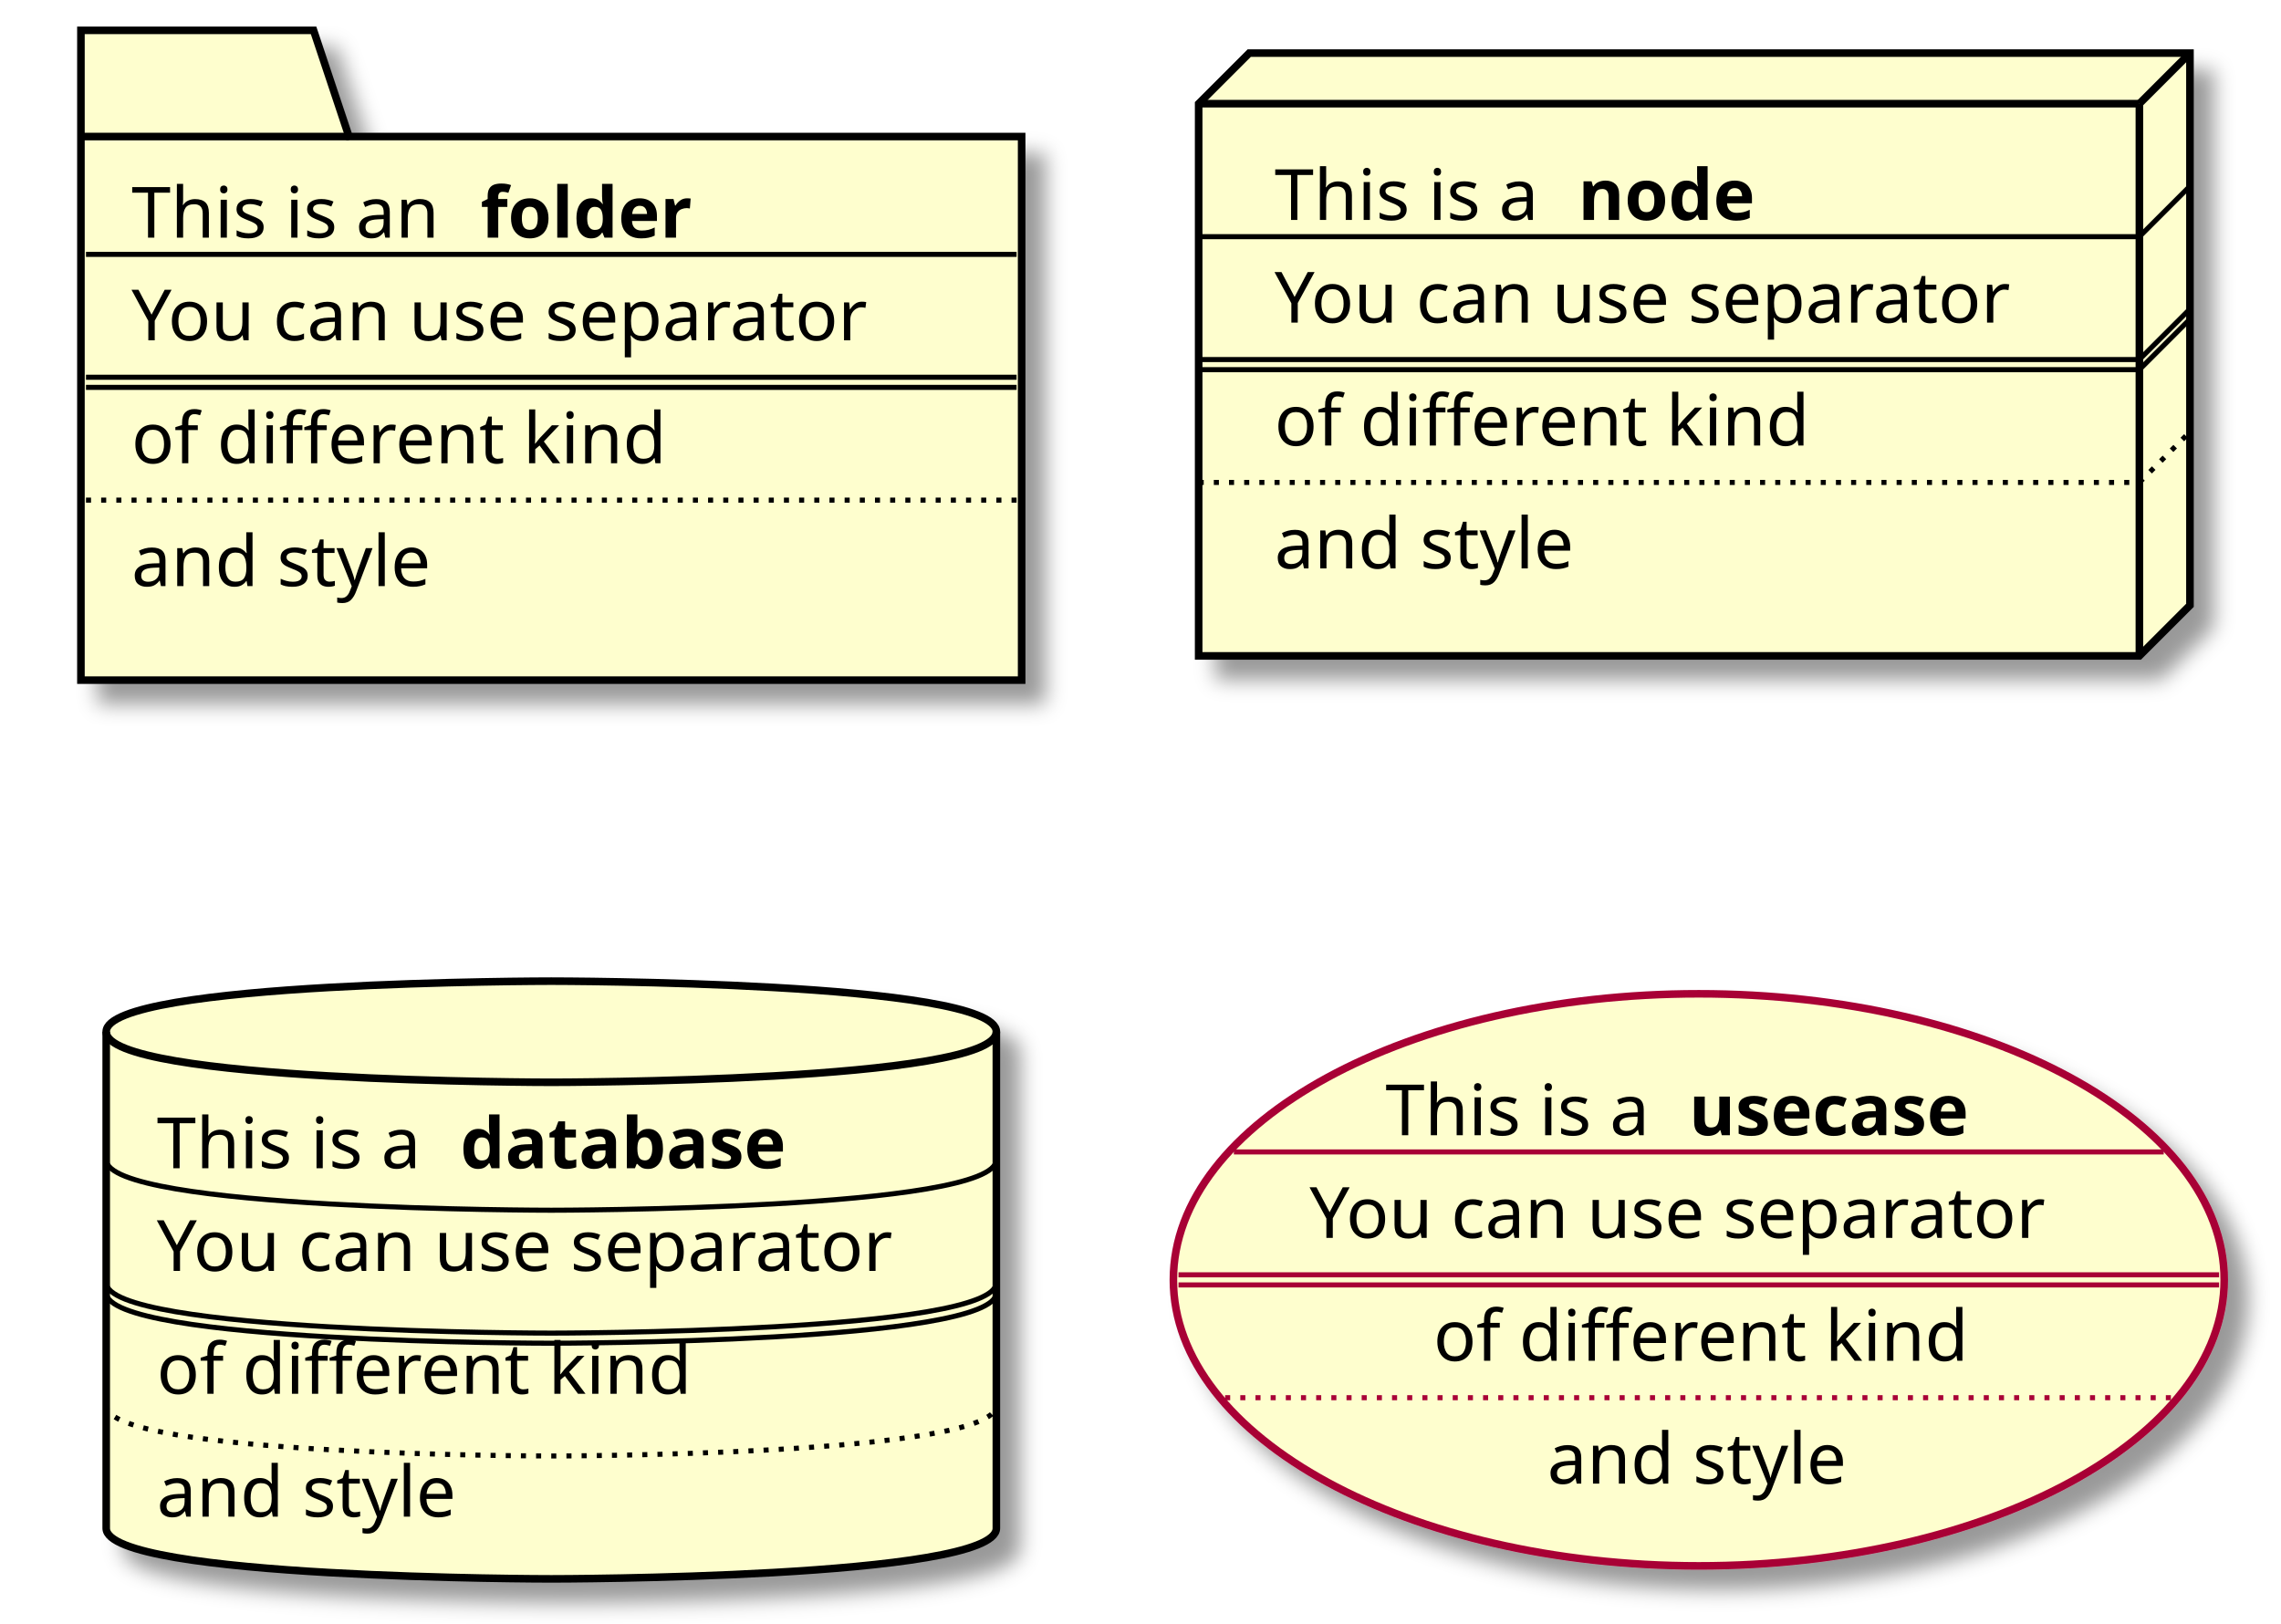
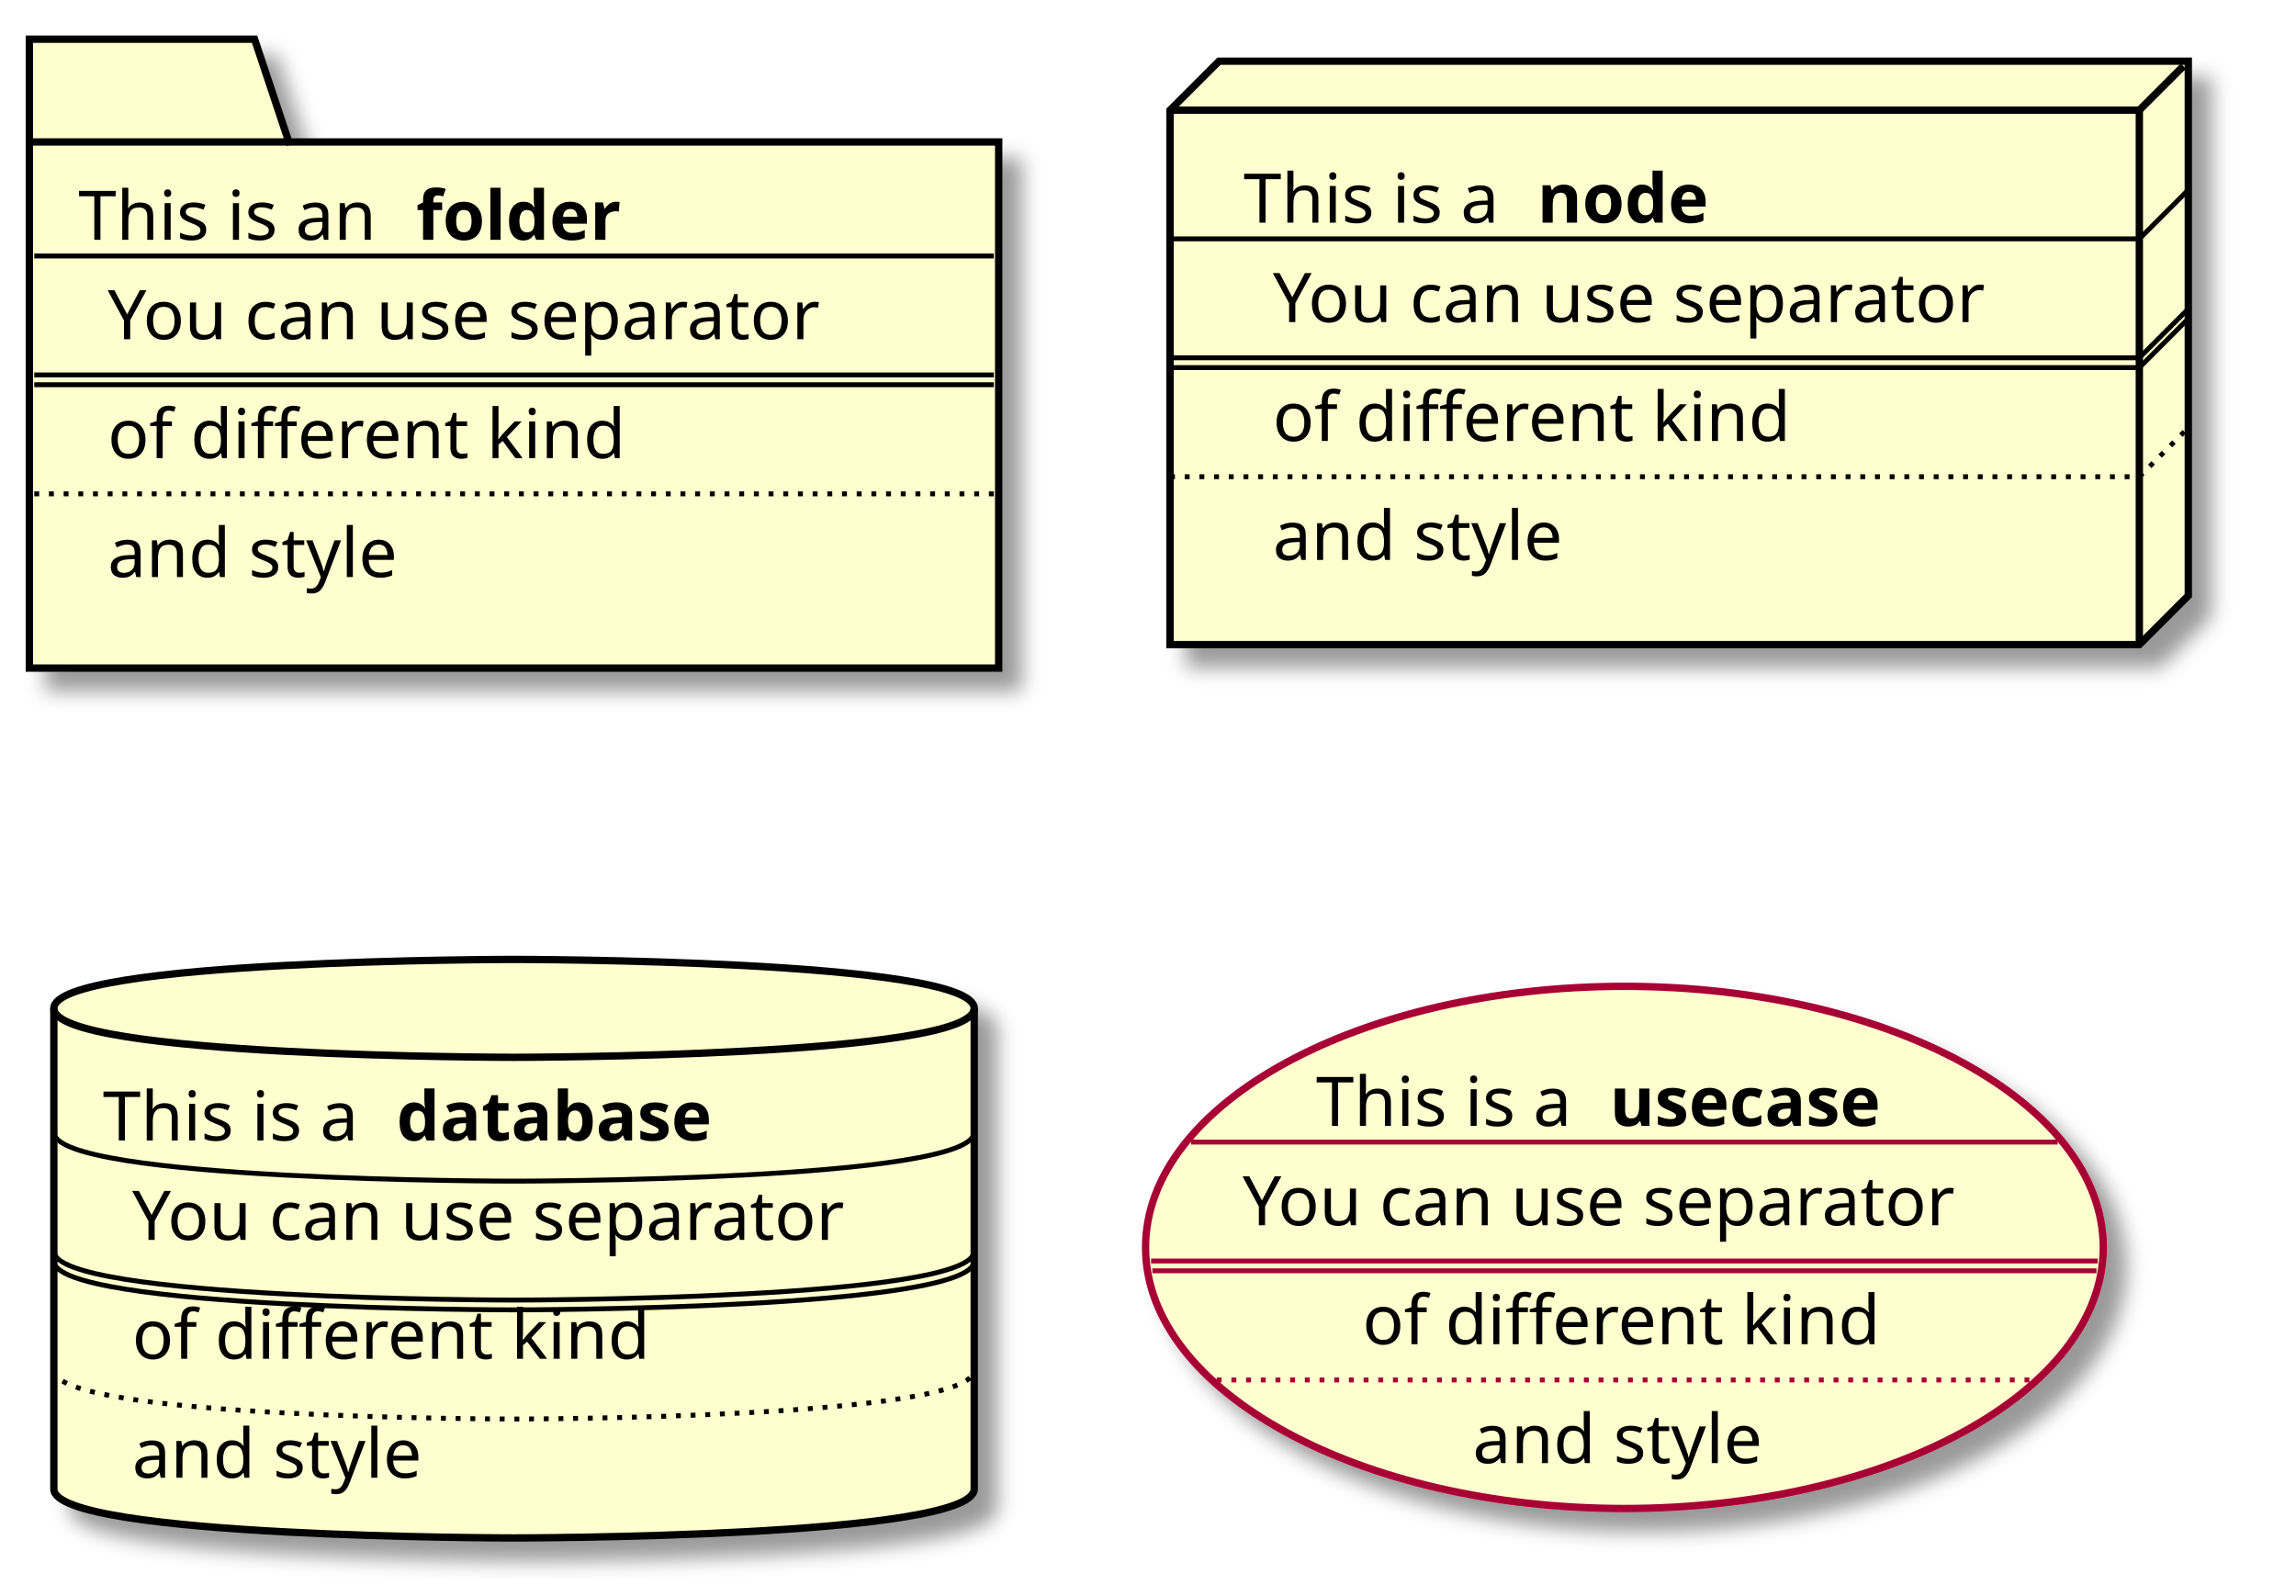
- <svg xmlns="http://www.w3.org/2000/svg" contentScriptType="application/ecmascript" contentStyleType="text/css" height="321px" preserveAspectRatio="none" style="width:451px;height:321px;" version="1.1" viewBox="0 0 451 321" width="451px" zoomAndPan="magnify">
+ <svg xmlns="http://www.w3.org/2000/svg" contentScriptType="application/ecmascript" contentStyleType="text/css" height="326px" preserveAspectRatio="none" style="width:469px;height:326px;" version="1.1" viewBox="0 0 469 326" width="469px" zoomAndPan="magnify">
  <defs>
    <filter height="300%" id="fcr6shkxbl575" width="300%" x="-1" y="-1">
      <feGaussianBlur result="blurOut" stdDeviation="2.0" />
      <feColorMatrix in="blurOut" result="blurOut2" type="matrix" values="0 0 0 0 0 0 0 0 0 0 0 0 0 0 0 0 0 0 .4 0" />
      <feOffset dx="4.0" dy="4.0" in="blurOut2" result="blurOut3" />
      <feBlend in="SourceGraphic" in2="blurOut3" mode="normal" />
    </filter>
  </defs>
  <g>
-     <polygon fill="#FEFECE" filter="url(#fcr6shkxbl575)" points="16,6,62,6,69,27,202,27,202,134.484,16,134.484,16,6" style="stroke:#000000;stroke-width:1.5;" />
-     <line style="stroke:#000000;stroke-width:1.5;" x1="16" x2="69" y1="27" y2="27" />
-     <text fill="#000000" font-family="sans-serif" font-size="14" lengthAdjust="spacingAndGlyphs" textLength="65" x="26" y="46.995">This is an</text>
-     <text fill="#000000" font-family="sans-serif" font-size="14" font-weight="bold" lengthAdjust="spacingAndGlyphs" textLength="47" x="95" y="46.995">folder</text>
-     <line style="stroke:#000000;stroke-width:1.0;" x1="17" x2="201" y1="50.297" y2="50.297" />
-     <text fill="#000000" font-family="sans-serif" font-size="14" lengthAdjust="spacingAndGlyphs" textLength="156" x="26" y="67.292">You can use separator</text>
-     <line style="stroke:#000000;stroke-width:1.0;" x1="17" x2="201" y1="74.594" y2="74.594" />
-     <line style="stroke:#000000;stroke-width:1.0;" x1="17" x2="201" y1="76.594" y2="76.594" />
-     <text fill="#000000" font-family="sans-serif" font-size="14" lengthAdjust="spacingAndGlyphs" textLength="107" x="26" y="91.589">of different kind</text>
-     <line style="stroke:#000000;stroke-width:1.0;stroke-dasharray:1.0,2.0;" x1="17" x2="201" y1="98.891" y2="98.891" />
-     <text fill="#000000" font-family="sans-serif" font-size="14" lengthAdjust="spacingAndGlyphs" textLength="62" x="26" y="115.886">and style</text>
-     <polygon fill="#FEFECE" filter="url(#fcr6shkxbl575)" points="237,20.5,247,10.5,433,10.5,433,119.688,423,129.688,237,129.688,237,20.5" style="stroke:#000000;stroke-width:1.5;" />
-     <line style="stroke:#000000;stroke-width:1.5;" x1="423" x2="433" y1="20.5" y2="10.5" />
-     <line style="stroke:#000000;stroke-width:1.5;" x1="237" x2="423" y1="20.5" y2="20.5" />
-     <line style="stroke:#000000;stroke-width:1.5;" x1="423" x2="423" y1="20.5" y2="129.688" />
-     <text fill="#000000" font-family="sans-serif" font-size="14" lengthAdjust="spacingAndGlyphs" textLength="56" x="252" y="43.495">This is a</text>
-     <text fill="#000000" font-family="sans-serif" font-size="14" font-weight="bold" lengthAdjust="spacingAndGlyphs" textLength="40" x="312" y="43.495">node</text>
-     <line style="stroke:#000000;stroke-width:1.0;" x1="237" x2="423" y1="46.797" y2="46.797" />
-     <line style="stroke:#000000;stroke-width:1.0;" x1="423" x2="433" y1="46.797" y2="36.797" />
-     <text fill="#000000" font-family="sans-serif" font-size="14" lengthAdjust="spacingAndGlyphs" textLength="156" x="252" y="63.792">You can use separator</text>
-     <line style="stroke:#000000;stroke-width:1.0;" x1="237" x2="423" y1="71.094" y2="71.094" />
-     <line style="stroke:#000000;stroke-width:1.0;" x1="423" x2="433" y1="71.094" y2="61.094" />
-     <line style="stroke:#000000;stroke-width:1.0;" x1="237" x2="423" y1="73.094" y2="73.094" />
-     <line style="stroke:#000000;stroke-width:1.0;" x1="423" x2="433" y1="73.094" y2="63.094" />
-     <text fill="#000000" font-family="sans-serif" font-size="14" lengthAdjust="spacingAndGlyphs" textLength="107" x="252" y="88.089">of different kind</text>
-     <line style="stroke:#000000;stroke-width:1.0;stroke-dasharray:1.0,2.0;" x1="237" x2="423" y1="95.391" y2="95.391" />
-     <line style="stroke:#000000;stroke-width:1.0;stroke-dasharray:1.0,2.0;" x1="423" x2="433" y1="95.391" y2="85.391" />
-     <text fill="#000000" font-family="sans-serif" font-size="14" lengthAdjust="spacingAndGlyphs" textLength="62" x="252" y="112.386">and style</text>
-     <path d="M21,204 C21,194 109,194 109,194 C109,194 197,194 197,204 L197,302.188 C197,312.188 109,312.188 109,312.188 C109,312.188 21,312.188 21,302.188 L21,204 " fill="#FEFECE" filter="url(#fcr6shkxbl575)" style="stroke:#000000;stroke-width:1.5;" />
-     <path d="M21,204 C21,214 109,214 109,214 C109,214 197,214 197,204 " fill="none" style="stroke:#000000;stroke-width:1.5;" />
-     <text fill="#000000" font-family="sans-serif" font-size="14" lengthAdjust="spacingAndGlyphs" textLength="56" x="31" y="230.995">This is a</text>
-     <text fill="#000000" font-family="sans-serif" font-size="14" font-weight="bold" lengthAdjust="spacingAndGlyphs" textLength="72" x="91" y="230.995">database</text>
-     <path d="M21,229.297 C21,239.297 109,239.297 109,239.297 C109,239.297 197,239.297 197,229.297 " fill="none" style="stroke:#000000;stroke-width:1.0;" />
-     <text fill="#000000" font-family="sans-serif" font-size="14" lengthAdjust="spacingAndGlyphs" textLength="156" x="31" y="251.292">You can use separator</text>
-     <path d="M21,253.594 C21,263.594 109,263.594 109,263.594 C109,263.594 197,263.594 197,253.594 " fill="none" style="stroke:#000000;stroke-width:1.0;" />
-     <path d="M21,255.594 C21,265.594 109,265.594 109,265.594 C109,265.594 197,265.594 197,255.594 " fill="none" style="stroke:#000000;stroke-width:1.0;" />
-     <text fill="#000000" font-family="sans-serif" font-size="14" lengthAdjust="spacingAndGlyphs" textLength="107" x="31" y="275.589">of different kind</text>
-     <path d="M21,277.891 C21,287.891 109,287.891 109,287.891 C109,287.891 197,287.891 197,277.891 " fill="none" style="stroke:#000000;stroke-width:1.0;stroke-dasharray:1.0,2.0;" />
-     <text fill="#000000" font-family="sans-serif" font-size="14" lengthAdjust="spacingAndGlyphs" textLength="62" x="31" y="299.886">and style</text>
-     <ellipse cx="335.886" cy="253.058" fill="#FEFECE" filter="url(#fcr6shkxbl575)" rx="103.886" ry="56.558" style="stroke:#A80036;stroke-width:1.5;" />
-     <text fill="#000000" font-family="sans-serif" font-size="14" lengthAdjust="spacingAndGlyphs" textLength="56" x="273.925" y="224.471">This is a</text>
-     <text fill="#000000" font-family="sans-serif" font-size="14" font-weight="bold" lengthAdjust="spacingAndGlyphs" textLength="66" x="333.925" y="224.471">usecase</text>
-     <line style="stroke:#A80036;stroke-width:1.0;" x1="243.96" x2="427.811" y1="227.772" y2="227.772" />
-     <text fill="#000000" font-family="sans-serif" font-size="14" lengthAdjust="spacingAndGlyphs" textLength="156" x="258.925" y="244.768">You can use separator</text>
-     <line style="stroke:#A80036;stroke-width:1.0;" x1="233.016" x2="438.755" y1="252.069" y2="252.069" />
-     <line style="stroke:#A80036;stroke-width:1.0;" x1="233.017" x2="438.755" y1="254.069" y2="254.069" />
-     <text fill="#000000" font-family="sans-serif" font-size="14" lengthAdjust="spacingAndGlyphs" textLength="107" x="283.425" y="269.064">of different kind</text>
-     <line style="stroke:#A80036;stroke-width:1.0;stroke-dasharray:1.0,2.0;" x1="242.232" x2="429.539" y1="276.366" y2="276.366" />
-     <text fill="#000000" font-family="sans-serif" font-size="14" lengthAdjust="spacingAndGlyphs" textLength="62" x="305.925" y="293.361">and style</text>
+     <polygon fill="#FEFECE" filter="url(#fcr6shkxbl575)" points="6,8,52,8,59,29,204,29,204,136.484,6,136.484,6,8" style="stroke: #000000; stroke-width: 1.5;" />
+     <line style="stroke: #000000; stroke-width: 1.5;" x1="6" x2="59" y1="29" y2="29" />
+     <text fill="#000000" font-family="sans-serif" font-size="14" lengthAdjust="spacingAndGlyphs" textLength="65" x="16" y="48.995">This is an</text>
+     <text fill="#000000" font-family="sans-serif" font-size="14" font-weight="bold" lengthAdjust="spacingAndGlyphs" textLength="47" x="85" y="48.995">folder</text>
+     <line style="stroke: #000000; stroke-width: 1.0;" x1="7" x2="203" y1="52.297" y2="52.297" />
+     <text fill="#000000" font-family="sans-serif" font-size="14" lengthAdjust="spacingAndGlyphs" textLength="156" x="22" y="69.292">You can use separator</text>
+     <line style="stroke: #000000; stroke-width: 1.0;" x1="7" x2="203" y1="76.594" y2="76.594" />
+     <line style="stroke: #000000; stroke-width: 1.0;" x1="7" x2="203" y1="78.594" y2="78.594" />
+     <text fill="#000000" font-family="sans-serif" font-size="14" lengthAdjust="spacingAndGlyphs" textLength="107" x="22" y="93.589">of different kind</text>
+     <line style="stroke: #000000; stroke-width: 1.0; stroke-dasharray: 1.0,2.0;" x1="7" x2="203" y1="100.891" y2="100.891" />
+     <text fill="#000000" font-family="sans-serif" font-size="14" lengthAdjust="spacingAndGlyphs" textLength="62" x="22" y="117.886">and style</text>
+     <polygon fill="#FEFECE" filter="url(#fcr6shkxbl575)" points="239,22.5,249,12.5,447,12.5,447,121.688,437,131.688,239,131.688,239,22.5" style="stroke: #000000; stroke-width: 1.5;" />
+     <line style="stroke: #000000; stroke-width: 1.5;" x1="437" x2="446" y1="22.5" y2="13.5" />
+     <line style="stroke: #000000; stroke-width: 1.5;" x1="239" x2="437" y1="22.5" y2="22.5" />
+     <line style="stroke: #000000; stroke-width: 1.5;" x1="437" x2="437" y1="22.5" y2="131.688" />
+     <text fill="#000000" font-family="sans-serif" font-size="14" lengthAdjust="spacingAndGlyphs" textLength="56" x="254" y="45.495">This is a</text>
+     <text fill="#000000" font-family="sans-serif" font-size="14" font-weight="bold" lengthAdjust="spacingAndGlyphs" textLength="40" x="314" y="45.495">node</text>
+     <line style="stroke: #000000; stroke-width: 1.0;" x1="239" x2="437" y1="48.797" y2="48.797" />
+     <line style="stroke: #000000; stroke-width: 1.0;" x1="437" x2="447" y1="48.797" y2="38.797" />
+     <text fill="#000000" font-family="sans-serif" font-size="14" lengthAdjust="spacingAndGlyphs" textLength="156" x="260" y="65.792">You can use separator</text>
+     <line style="stroke: #000000; stroke-width: 1.0;" x1="239" x2="437" y1="73.094" y2="73.094" />
+     <line style="stroke: #000000; stroke-width: 1.0;" x1="437" x2="447" y1="73.094" y2="63.094" />
+     <line style="stroke: #000000; stroke-width: 1.0;" x1="239" x2="437" y1="75.094" y2="75.094" />
+     <line style="stroke: #000000; stroke-width: 1.0;" x1="437" x2="447" y1="75.094" y2="65.094" />
+     <text fill="#000000" font-family="sans-serif" font-size="14" lengthAdjust="spacingAndGlyphs" textLength="107" x="260" y="90.089">of different kind</text>
+     <line style="stroke: #000000; stroke-width: 1.0; stroke-dasharray: 1.0,2.0;" x1="239" x2="437" y1="97.391" y2="97.391" />
+     <line style="stroke: #000000; stroke-width: 1.0; stroke-dasharray: 1.0,2.0;" x1="437" x2="447" y1="97.391" y2="87.391" />
+     <text fill="#000000" font-family="sans-serif" font-size="14" lengthAdjust="spacingAndGlyphs" textLength="62" x="260" y="114.386">and style</text>
+     <path d="M11,206 C11,196 105,196 105,196 C105,196 199,196 199,206 L199,304.188 C199,314.188 105,314.188 105,314.188 C105,314.188 11,314.188 11,304.188 L11,206 " fill="#FEFECE" filter="url(#fcr6shkxbl575)" style="stroke: #000000; stroke-width: 1.5;" />
+     <path d="M11,206 C11,216 105,216 105,216 C105,216 199,216 199,206 " fill="none" style="stroke: #000000; stroke-width: 1.5;" />
+     <text fill="#000000" font-family="sans-serif" font-size="14" lengthAdjust="spacingAndGlyphs" textLength="56" x="21" y="232.995">This is a</text>
+     <text fill="#000000" font-family="sans-serif" font-size="14" font-weight="bold" lengthAdjust="spacingAndGlyphs" textLength="72" x="81" y="232.995">database</text>
+     <path d="M11,231.297 C11,241.297 105,241.297 105,241.297 C105,241.297 199,241.297 199,231.297 " fill="none" style="stroke: #000000; stroke-width: 1.0;" />
+     <text fill="#000000" font-family="sans-serif" font-size="14" lengthAdjust="spacingAndGlyphs" textLength="156" x="27" y="253.292">You can use separator</text>
+     <path d="M11,255.594 C11,265.594 105,265.594 105,265.594 C105,265.594 199,265.594 199,255.594 " fill="none" style="stroke: #000000; stroke-width: 1.0;" />
+     <path d="M11,257.594 C11,267.594 105,267.594 105,267.594 C105,267.594 199,267.594 199,257.594 " fill="none" style="stroke: #000000; stroke-width: 1.0;" />
+     <text fill="#000000" font-family="sans-serif" font-size="14" lengthAdjust="spacingAndGlyphs" textLength="107" x="27" y="277.589">of different kind</text>
+     <path d="M11,279.891 C11,289.891 105,289.891 105,289.891 C105,289.891 199,289.891 199,279.891 " fill="none" style="stroke: #000000; stroke-width: 1.0; stroke-dasharray: 1.0,2.0;" />
+     <text fill="#000000" font-family="sans-serif" font-size="14" lengthAdjust="spacingAndGlyphs" textLength="62" x="27" y="301.886">and style</text>
+     <ellipse cx="331.816" cy="254.836" fill="#FEFECE" filter="url(#fcr6shkxbl575)" rx="97.816" ry="53.336" style="stroke: #A80036; stroke-width: 1.5;" />
+     <text fill="#000000" font-family="sans-serif" font-size="14" lengthAdjust="spacingAndGlyphs" textLength="56" x="268.816" y="230.015">This is a</text>
+     <text fill="#000000" font-family="sans-serif" font-size="14" font-weight="bold" lengthAdjust="spacingAndGlyphs" textLength="66" x="328.816" y="230.015">usecase</text>
+     <line style="stroke: #A80036; stroke-width: 1.0;" x1="243.315" x2="420.318" y1="233.316" y2="233.316" />
+     <text fill="#000000" font-family="sans-serif" font-size="14" lengthAdjust="spacingAndGlyphs" textLength="156" x="253.816" y="250.312">You can use separator</text>
+     <line style="stroke: #A80036; stroke-width: 1.0;" x1="235.133" x2="428.5" y1="257.613" y2="257.613" />
+     <line style="stroke: #A80036; stroke-width: 1.0;" x1="235.393" x2="428.239" y1="259.613" y2="259.613" />
+     <text fill="#000000" font-family="sans-serif" font-size="14" lengthAdjust="spacingAndGlyphs" textLength="107" x="278.316" y="274.608">of different kind</text>
+     <line style="stroke: #A80036; stroke-width: 1.0; stroke-dasharray: 1.0,2.0;" x1="248.54" x2="415.093" y1="281.91" y2="281.91" />
+     <text fill="#000000" font-family="sans-serif" font-size="14" lengthAdjust="spacingAndGlyphs" textLength="62" x="300.816" y="298.905">and style</text>
  </g>
</svg>
